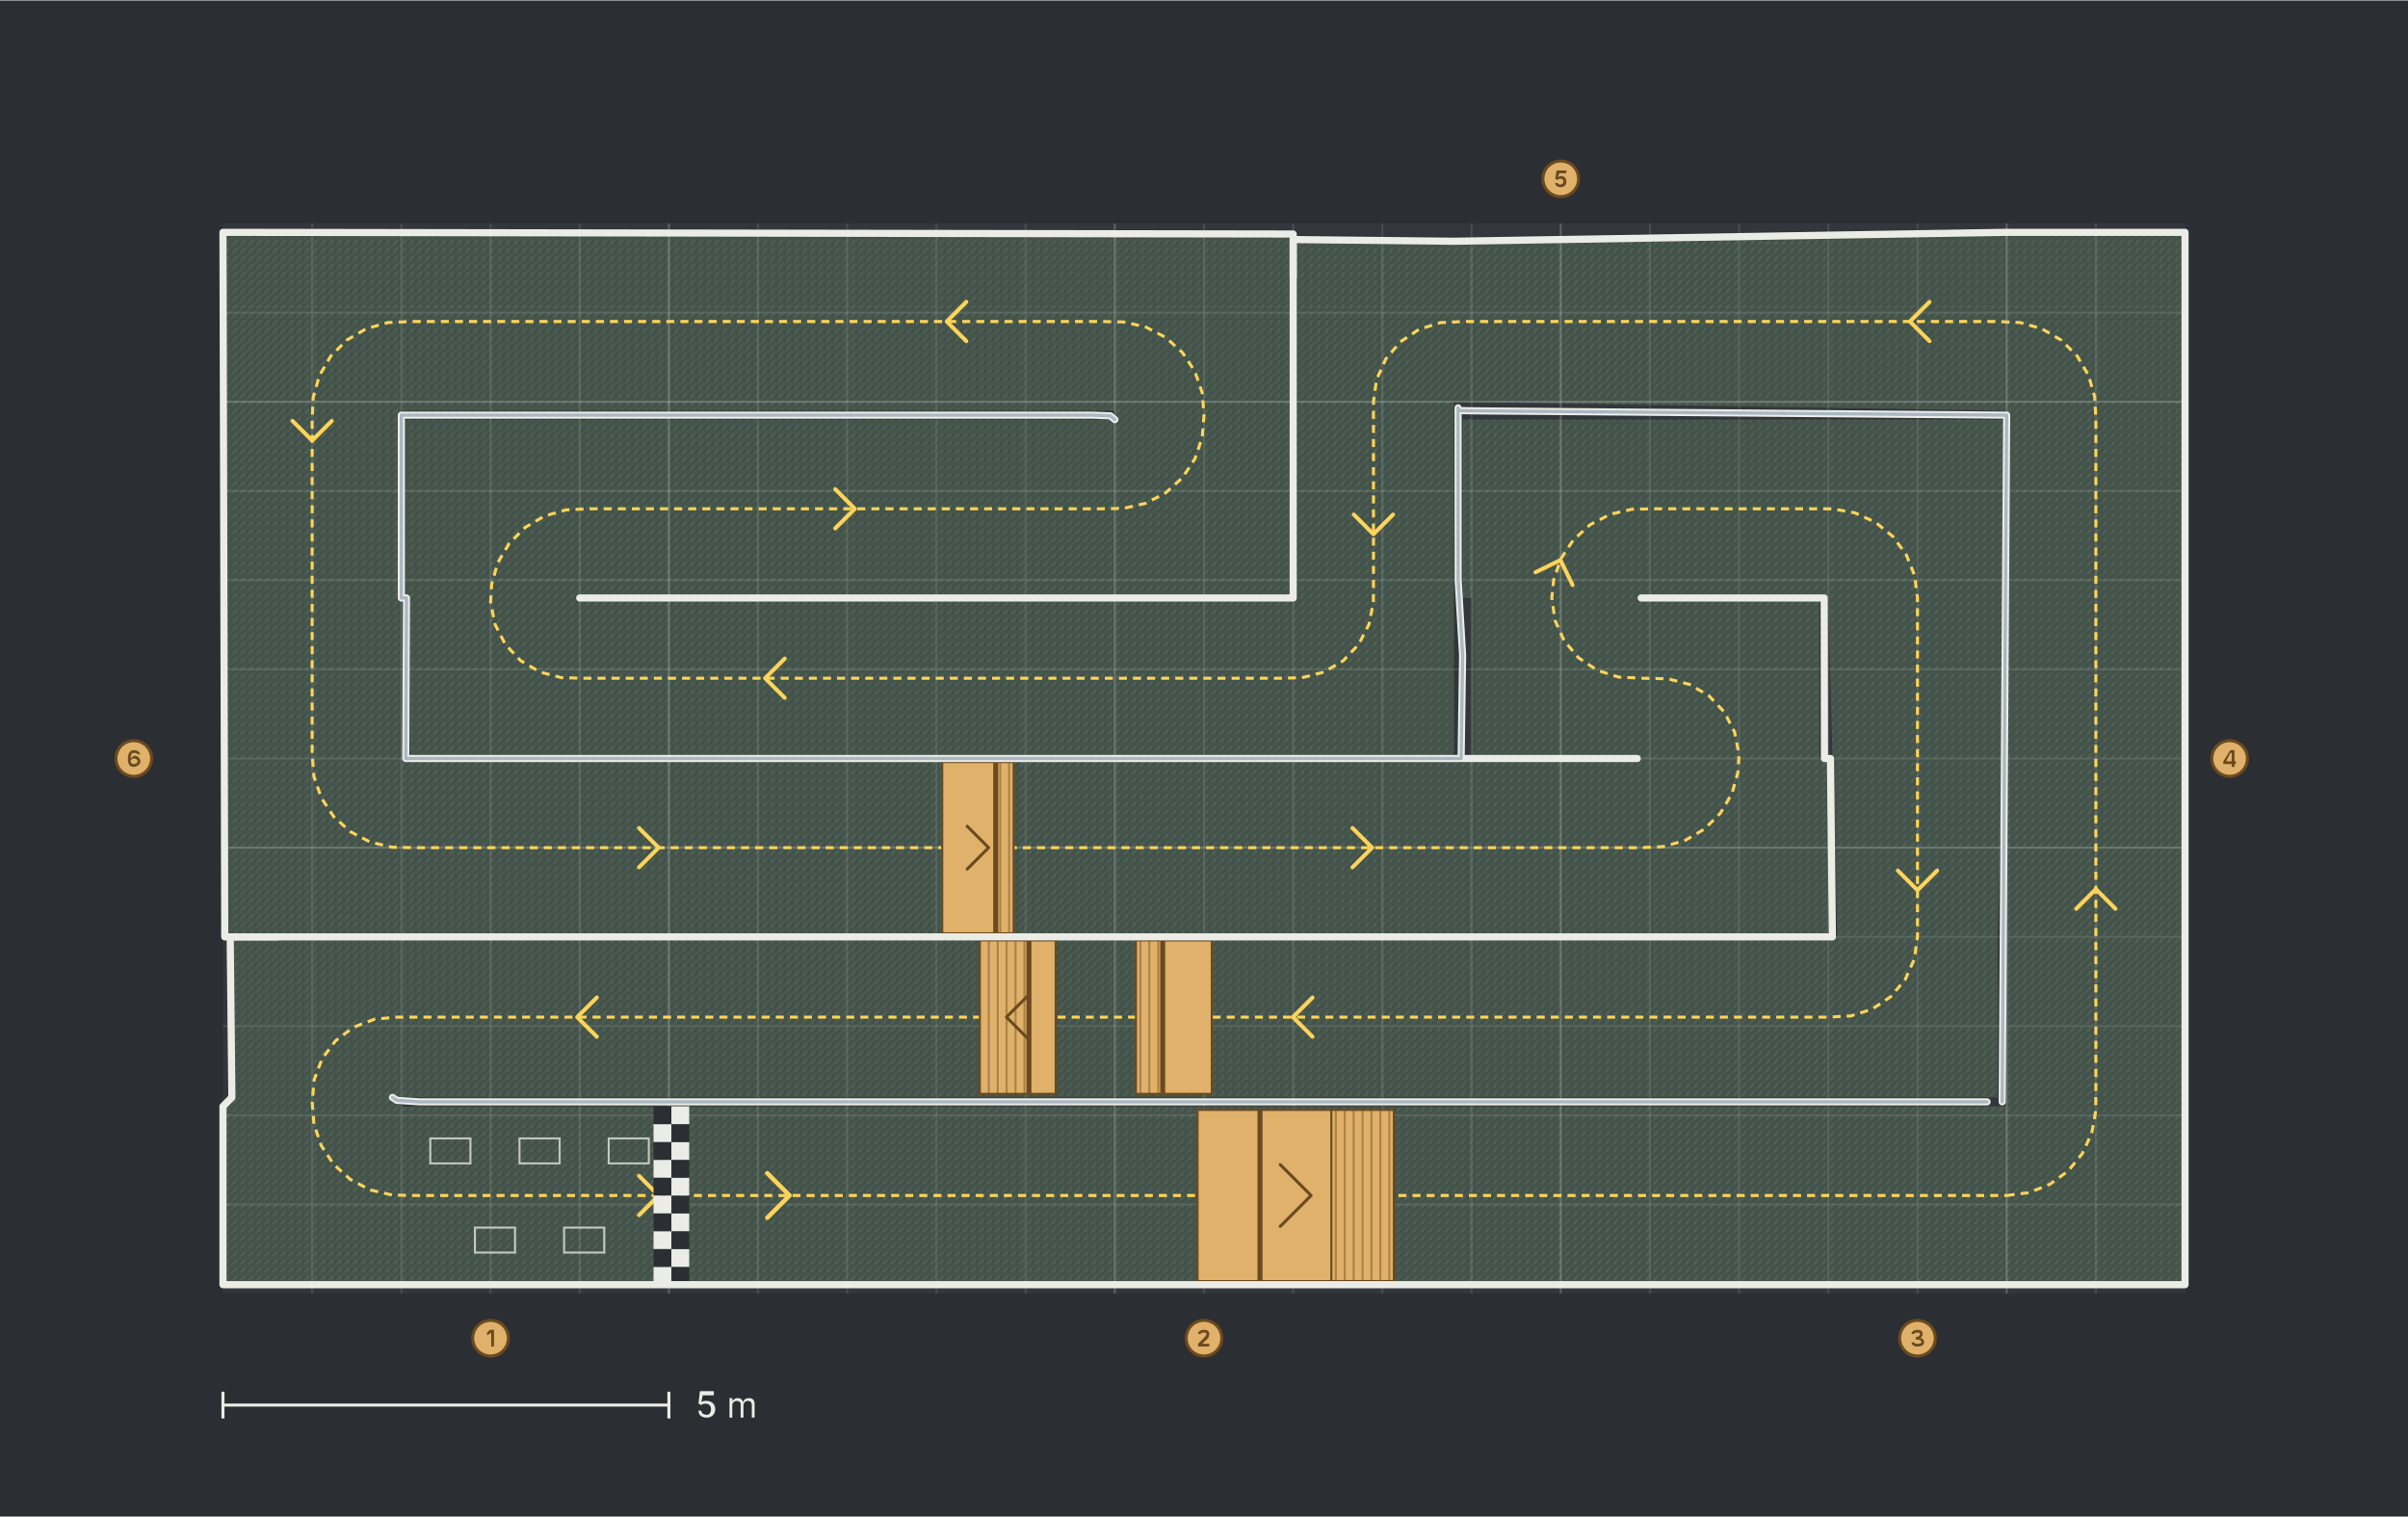
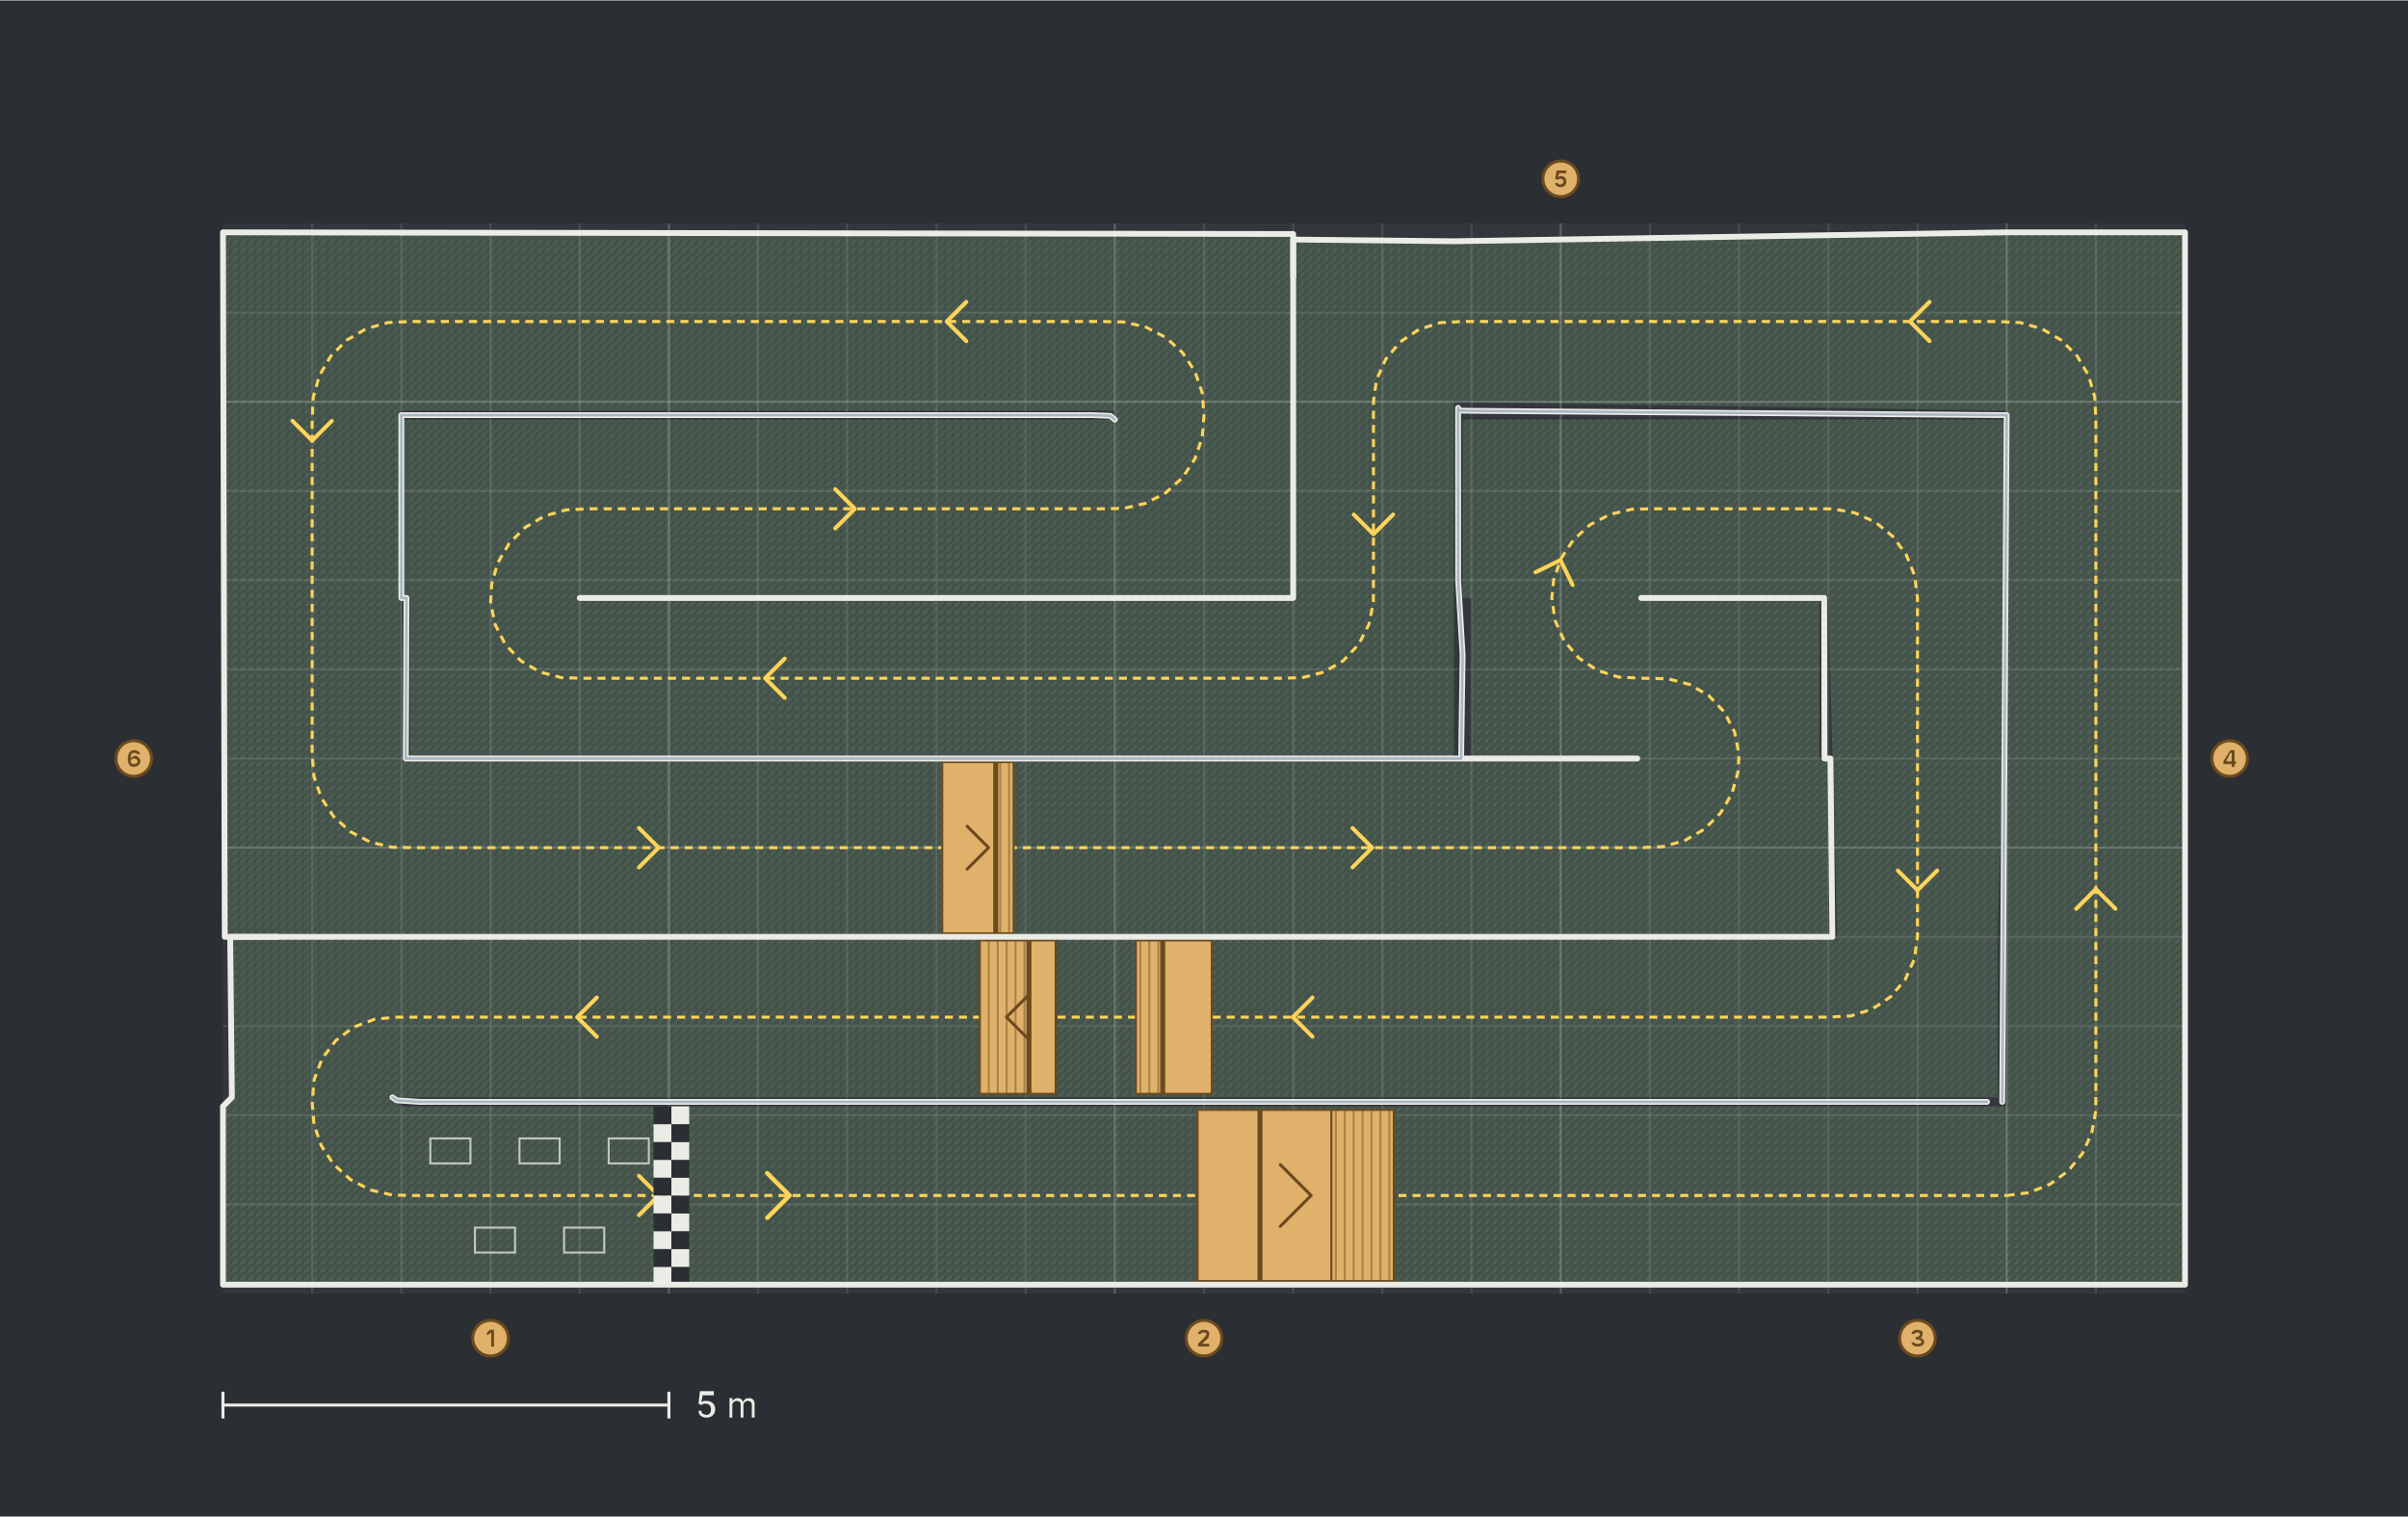
<svg xmlns="http://www.w3.org/2000/svg" width="1200" height="756" viewBox="-13.5 -8.5 27 17">
  <rect class="p-floor" x="-13.5" y="-8.5" width="27" height="17" fill="#2b2e32" />
  <defs>
    <pattern id="plan-carpet-tex" patternUnits="userSpaceOnUse" width="0.09" height="0.09">
      <path d="M0 0.09 L0.045 0.045" stroke="#ecece6" stroke-opacity="0.07" stroke-width="0.02" />
      <path d="M0.045 0.09 L0.09 0.045" stroke="#2b2e32" stroke-opacity="0.16" stroke-width="0.02" />
      <path d="M0 0.045 L0.045 0" stroke="#2b2e32" stroke-opacity="0.12" stroke-width="0.016" />
    </pattern>
    <pattern id="plan-hatch" patternUnits="userSpaceOnUse" width="0.25" height="0.25" patternTransform="rotate(45)">
      <path d="M0 0 L0 0.25" stroke="#2b2e32" stroke-opacity="0.45" stroke-width="0.04" />
    </pattern>
  </defs>
  <rect class="p-area" x="-11" y="-6" width="22" height="12" fill="#33373c" />
  <path class="p-carpet" d="M9 5.9 L11 5.9 L11 -5.9 L1 -5.8 L0.987 -1.8 L-7.1 -1.8 L1 -1.8 L1 -5.9 L-11 -5.9 L-11 2 L7 2 L7 0 L6.9 0 L6.9 -1.8 L4.913 -1.8 L7 -1.8 L7.1 2 L-10.9 2 L-10.9 3.8 L-11 3.9 L-11 5.9 Z M9 3.9 L9 -3.9 L2.8 -4 L2.8 0 L-8.9 0 L-8.9 -1.8 L-9 -1.8 L-9 -3.8 L-1 -3.8 L-1 -3.9 L-9 -3.9 L-8.987 0 L5.1 0 L3 0 L3 -1.8 L2.9 -1.8 L2.9 -3.8 L9 -3.8 L9 -1.8 L8.9 2 L8.9 3.8 L-9.1 3.8 L-9 3.9 Z" fill="#46564c" fill-rule="evenodd" />
  <path class="p-carpet-tex" d="M9 5.9 L11 5.9 L11 -5.9 L1 -5.8 L0.987 -1.8 L-7.1 -1.8 L1 -1.8 L1 -5.9 L-11 -5.9 L-11 2 L7 2 L7 0 L6.9 0 L6.9 -1.8 L4.913 -1.8 L7 -1.8 L7.1 2 L-10.9 2 L-10.9 3.8 L-11 3.9 L-11 5.9 Z M9 3.9 L9 -3.9 L2.8 -4 L2.8 0 L-8.9 0 L-8.9 -1.8 L-9 -1.8 L-9 -3.8 L-1 -3.8 L-1 -3.9 L-9 -3.9 L-8.987 0 L5.1 0 L3 0 L3 -1.8 L2.9 -1.8 L2.9 -3.8 L9 -3.8 L9 -1.8 L8.9 2 L8.9 3.8 L-9.1 3.8 L-9 3.9 Z" fill="url(#plan-carpet-tex)" fill-rule="evenodd" />
  <path class="p-grid" d="M-10 -6 V6" stroke="#ffffff1a" stroke-width="0.023" />
  <path class="p-grid" d="M-9 -6 V6" stroke="#ffffff1a" stroke-width="0.023" />
  <path class="p-grid" d="M-8 -6 V6" stroke="#ffffff1a" stroke-width="0.023" />
  <path class="p-grid" d="M-7 -6 V6" stroke="#ffffff1a" stroke-width="0.023" />
  <path class="p-grid" d="M-5 -6 V6" stroke="#ffffff1a" stroke-width="0.023" />
  <path class="p-grid" d="M-4 -6 V6" stroke="#ffffff1a" stroke-width="0.023" />
  <path class="p-grid" d="M-3 -6 V6" stroke="#ffffff1a" stroke-width="0.023" />
  <path class="p-grid" d="M-2 -6 V6" stroke="#ffffff1a" stroke-width="0.023" />
  <path class="p-grid" d="M0 -6 V6" stroke="#ffffff1a" stroke-width="0.023" />
  <path class="p-grid" d="M1 -6 V6" stroke="#ffffff1a" stroke-width="0.023" />
  <path class="p-grid" d="M2 -6 V6" stroke="#ffffff1a" stroke-width="0.023" />
  <path class="p-grid" d="M3 -6 V6" stroke="#ffffff1a" stroke-width="0.023" />
  <path class="p-grid" d="M5 -6 V6" stroke="#ffffff1a" stroke-width="0.023" />
  <path class="p-grid" d="M6 -6 V6" stroke="#ffffff1a" stroke-width="0.023" />
  <path class="p-grid" d="M7 -6 V6" stroke="#ffffff1a" stroke-width="0.023" />
  <path class="p-grid" d="M8 -6 V6" stroke="#ffffff1a" stroke-width="0.023" />
  <path class="p-grid" d="M10 -6 V6" stroke="#ffffff1a" stroke-width="0.023" />
  <path class="p-grid" d="M-11 5 H11" stroke="#ffffff1a" stroke-width="0.023" />
  <path class="p-grid" d="M-11 4 H11" stroke="#ffffff1a" stroke-width="0.023" />
  <path class="p-grid" d="M-11 3 H11" stroke="#ffffff1a" stroke-width="0.023" />
  <path class="p-grid" d="M-11 2 H11" stroke="#ffffff1a" stroke-width="0.023" />
  <path class="p-grid" d="M-11 0 H11" stroke="#ffffff1a" stroke-width="0.023" />
  <path class="p-grid" d="M-11 -1 H11" stroke="#ffffff1a" stroke-width="0.023" />
  <path class="p-grid" d="M-11 -2 H11" stroke="#ffffff1a" stroke-width="0.023" />
  <path class="p-grid" d="M-11 -3 H11" stroke="#ffffff1a" stroke-width="0.023" />
  <path class="p-grid" d="M-11 -5 H11" stroke="#ffffff1a" stroke-width="0.023" />
  <path class="p-grid-major" d="M-6 -6 V6" stroke="#ffffff33" stroke-width="0.023" />
  <path class="p-grid-major" d="M-1 -6 V6" stroke="#ffffff33" stroke-width="0.023" />
  <path class="p-grid-major" d="M4 -6 V6" stroke="#ffffff33" stroke-width="0.023" />
  <path class="p-grid-major" d="M9 -6 V6" stroke="#ffffff33" stroke-width="0.023" />
  <path class="p-grid-major" d="M-11 1 H11" stroke="#ffffff33" stroke-width="0.023" />
  <path class="p-grid-major" d="M-11 -4 H11" stroke="#ffffff33" stroke-width="0.023" />
  <path class="p-line" d="M9 4.9 L9.251 4.868 L9.485 4.774 L9.689 4.625 L9.849 4.429 L9.954 4.199 L9.999 3.951 L10 3.7 L10 3.45 L10 3.2 L10 2.95 L10 2.7 L10 2.45 L10 2.2 L10 1.95 L10 1.7 L10 1.45 L10 1.2 L10 0.95 L10 0.7 L10 0.45 L10 0.2 L10 -0.05 L10 -0.3 L10 -0.55 L10 -0.8 L10 -1.05 L10 -1.3 L10 -1.55 L10 -1.8 L10 -2.05 L10 -2.3 L10 -2.55 L10 -2.8 L10 -3.05 L10 -3.3 L10 -3.55 L10 -3.8 L9.988 -4.051 L9.919 -4.294 L9.791 -4.512 L9.612 -4.691 L9.394 -4.819 L9.151 -4.888 L8.9 -4.9 L8.65 -4.9 L8.4 -4.9 L8.15 -4.9 L7.9 -4.9 L7.65 -4.9 L7.4 -4.9 L7.15 -4.9 L6.9 -4.9 L6.65 -4.9 L6.4 -4.9 L6.15 -4.9 L5.9 -4.9 L5.65 -4.9 L5.4 -4.9 L5.15 -4.9 L4.9 -4.9 L4.65 -4.9 L4.4 -4.9 L4.15 -4.9 L3.9 -4.9 L3.65 -4.9 L3.4 -4.9 L3.15 -4.9 L2.9 -4.9 L2.649 -4.887 L2.41 -4.811 L2.2 -4.671 L2.038 -4.479 L1.935 -4.249 L1.9 -4 L1.9 -3.75 L1.9 -3.5 L1.9 -3.25 L1.9 -3 L1.9 -2.75 L1.9 -2.5 L1.9 -2.25 L1.9 -2 L1.899 -1.75 L1.849 -1.503 L1.734 -1.279 L1.561 -1.096 L1.344 -0.969 L1.101 -0.906 L0.849 -0.9 L0.598 -0.9 L0.346 -0.9 L0.094 -0.9 L-0.157 -0.9 L-0.409 -0.9 L-0.66 -0.9 L-0.912 -0.9 L-1.163 -0.9 L-1.415 -0.9 L-1.666 -0.9 L-1.918 -0.9 L-2.17 -0.9 L-2.421 -0.9 L-2.673 -0.9 L-2.924 -0.9 L-3.176 -0.9 L-3.427 -0.9 L-3.679 -0.9 L-3.93 -0.9 L-4.182 -0.9 L-4.434 -0.9 L-4.685 -0.9 L-4.937 -0.9 L-5.188 -0.9 L-5.44 -0.9 L-5.691 -0.9 L-5.943 -0.9 L-6.194 -0.9 L-6.446 -0.9 L-6.698 -0.9 L-6.949 -0.9 L-7.201 -0.906 L-7.444 -0.969 L-7.661 -1.096 L-7.834 -1.279 L-7.949 -1.503 L-7.999 -1.75 L-7.988 -1.951 L-7.919 -2.194 L-7.791 -2.412 L-7.612 -2.591 L-7.394 -2.719 L-7.151 -2.788 L-6.9 -2.8 L-6.65 -2.8 L-6.4 -2.8 L-6.15 -2.8 L-5.9 -2.8 L-5.65 -2.8 L-5.4 -2.8 L-5.15 -2.8 L-4.9 -2.8 L-4.65 -2.8 L-4.4 -2.8 L-4.15 -2.8 L-3.9 -2.8 L-3.65 -2.8 L-3.4 -2.8 L-3.15 -2.8 L-2.9 -2.8 L-2.65 -2.8 L-2.4 -2.8 L-2.15 -2.8 L-1.9 -2.8 L-1.65 -2.8 L-1.4 -2.8 L-1.15 -2.8 L-0.899 -2.805 L-0.653 -2.862 L-0.429 -2.979 L-0.241 -3.149 L-0.102 -3.36 L-0.02 -3.599 L0 -3.85 L-0.02 -4.101 L-0.102 -4.34 L-0.241 -4.551 L-0.429 -4.721 L-0.653 -4.838 L-0.899 -4.895 L-1.15 -4.9 L-1.4 -4.9 L-1.65 -4.9 L-1.9 -4.9 L-2.15 -4.9 L-2.4 -4.9 L-2.65 -4.9 L-2.9 -4.9 L-3.15 -4.9 L-3.4 -4.9 L-3.65 -4.9 L-3.9 -4.9 L-4.15 -4.9 L-4.4 -4.9 L-4.65 -4.9 L-4.9 -4.9 L-5.15 -4.9 L-5.4 -4.9 L-5.65 -4.9 L-5.9 -4.9 L-6.15 -4.9 L-6.4 -4.9 L-6.65 -4.9 L-6.9 -4.9 L-7.15 -4.9 L-7.4 -4.9 L-7.65 -4.9 L-7.9 -4.9 L-8.15 -4.9 L-8.4 -4.9 L-8.65 -4.9 L-8.9 -4.9 L-9.151 -4.888 L-9.394 -4.819 L-9.612 -4.691 L-9.791 -4.512 L-9.919 -4.294 L-9.988 -4.051 L-10 -3.8 L-10 -3.55 L-10 -3.3 L-10 -3.05 L-10 -2.8 L-10 -2.55 L-10 -2.3 L-10 -2.05 L-10 -1.8 L-10 -1.55 L-10 -1.3 L-10 -1.05 L-10 -0.8 L-10 -0.55 L-10 -0.3 L-10 -0.05 L-9.98 0.201 L-9.898 0.44 L-9.759 0.651 L-9.571 0.821 L-9.347 0.938 L-9.101 0.995 L-8.85 1 L-8.6 1 L-8.35 1 L-8.1 1 L-7.85 1 L-7.6 1 L-7.35 1 L-7.1 1 L-6.85 1 L-6.6 1 L-6.35 1 L-6.1 1 L-5.85 1 L-5.6 1 L-5.35 1 L-5.1 1 L-4.85 1 L-4.6 1 L-4.35 1 L-4.1 1 L-3.85 1 L-3.6 1 L-3.35 1 L-3.1 1 L-2.85 1 L-2.6 1 L-2.35 1 L-2.1 1 L-1.85 1 L-1.6 1 L-1.35 1 L-1.1 1 L-0.85 1 L-0.6 1 L-0.35 1 L-0.1 1 L0.15 1 L0.4 1 L0.65 1 L0.9 1 L1.15 1 L1.4 1 L1.65 1 L1.9 1 L2.15 1 L2.4 1 L2.65 1 L2.9 1 L3.15 1 L3.4 1 L3.65 1 L3.9 1 L4.15 1 L4.4 1 L4.65 1 L4.9 1 L5.151 0.988 L5.394 0.919 L5.612 0.791 L5.791 0.612 L5.919 0.394 L5.988 0.151 L5.999 -0.05 L5.949 -0.297 L5.834 -0.521 L5.661 -0.704 L5.444 -0.831 L5.201 -0.894 L4.92 -0.9 L4.649 -0.913 L4.41 -0.989 L4.2 -1.129 L4.038 -1.321 L3.935 -1.551 L3.9 -1.8 L3.92 -2.001 L4.002 -2.24 L4.141 -2.451 L4.329 -2.621 L4.553 -2.738 L4.799 -2.795 L5.05 -2.8 L5.3 -2.8 L5.55 -2.8 L5.8 -2.8 L6.05 -2.8 L6.3 -2.8 L6.55 -2.8 L6.8 -2.8 L7.051 -2.799 L7.299 -2.754 L7.529 -2.649 L7.725 -2.489 L7.874 -2.285 L7.968 -2.051 L8 -1.8 L8 -1.547 L8 -1.293 L8 -1.04 L8 -0.787 L8 -0.533 L8 -0.28 L8 -0.027 L8 0.227 L8 0.48 L8 0.733 L8 0.987 L8 1.24 L8 1.493 L8 1.747 L8 2 L7.965 2.249 L7.862 2.479 L7.7 2.671 L7.49 2.811 L7.251 2.887 L7 2.9 L6.749 2.9 L6.498 2.9 L6.247 2.9 L5.997 2.9 L5.746 2.9 L5.495 2.9 L5.244 2.9 L4.993 2.9 L4.743 2.9 L4.492 2.9 L4.241 2.9 L3.99 2.9 L3.74 2.9 L3.489 2.9 L3.238 2.9 L2.987 2.9 L2.737 2.9 L2.486 2.9 L2.235 2.9 L1.984 2.9 L1.733 2.9 L1.483 2.9 L1.232 2.9 L0.981 2.9 L0.73 2.9 L0.48 2.9 L0.229 2.9 L-0.022 2.9 L-0.273 2.9 L-0.524 2.9 L-0.774 2.9 L-1.025 2.9 L-1.276 2.9 L-1.527 2.9 L-1.777 2.9 L-2.028 2.9 L-2.279 2.9 L-2.53 2.9 L-2.78 2.9 L-3.031 2.9 L-3.282 2.9 L-3.533 2.9 L-3.784 2.9 L-4.034 2.9 L-4.285 2.9 L-4.536 2.9 L-4.787 2.9 L-5.037 2.9 L-5.288 2.9 L-5.539 2.9 L-5.79 2.9 L-6.041 2.9 L-6.291 2.9 L-6.542 2.9 L-6.793 2.9 L-7.044 2.9 L-7.294 2.9 L-7.545 2.9 L-7.796 2.9 L-8.047 2.9 L-8.298 2.9 L-8.548 2.9 L-8.799 2.9 L-9.05 2.9 L-9.3 2.923 L-9.535 3.012 L-9.736 3.164 L-9.888 3.365 L-9.977 3.6 L-10 3.85 L-9.98 4.101 L-9.898 4.34 L-9.759 4.551 L-9.571 4.721 L-9.347 4.838 L-9.101 4.895 L-8.85 4.9 L-8.6 4.9 L-8.35 4.9 L-8.1 4.9 L-7.85 4.9 L-7.6 4.9 L-7.35 4.9 L-7.1 4.9 L-6.85 4.9 L-6.6 4.9 L-6.35 4.9 L-6.1 4.9 L-5.85 4.9 L-5.6 4.9 L-5.35 4.9 L-5.1 4.9 L-4.85 4.9 L-4.6 4.9 L-4.35 4.9 L-4.1 4.9 L-3.85 4.9 L-3.6 4.9 L-3.35 4.9 L-3.1 4.9 L-2.85 4.9 L-2.6 4.9 L-2.35 4.9 L-2.1 4.9 L-1.85 4.9 L-1.6 4.9 L-1.35 4.9 L-1.1 4.9 L-0.85 4.9 L-0.6 4.9 L-0.35 4.9 L-0.1 4.9 L0.15 4.9 L0.4 4.9 L0.65 4.9 L0.9 4.9 L1.15 4.9 L1.4 4.9 L1.65 4.9 L1.9 4.9 L2.15 4.9 L2.4 4.9 L2.65 4.9 L2.9 4.9 L3.15 4.9 L3.4 4.9 L3.65 4.9 L3.9 4.9 L4.15 4.9 L4.4 4.9 L4.65 4.9 L4.9 4.9 L5.15 4.9 L5.4 4.9 L5.65 4.9 L5.9 4.9 L6.15 4.9 L6.4 4.9 L6.65 4.9 L6.9 4.9 L7.15 4.9 L7.4 4.9 L7.65 4.9 L7.9 4.9 L8.15 4.9 L8.4 4.9 L8.65 4.9 L8.9 4.9 Z" fill="none" stroke="#fdd459" stroke-width="0.034" stroke-dasharray="0.09 0.068" stroke-linejoin="round" />
  <path class="p-arrow" d="M10.22 1.685 L10 1.465 L9.78 1.685" fill="none" stroke="#fdd459" stroke-width="0.045" stroke-linecap="round" stroke-linejoin="round" />
  <path class="p-arrow" d="M8.135 -5.12 L7.915 -4.9 L8.135 -4.68" fill="none" stroke="#fdd459" stroke-width="0.045" stroke-linecap="round" stroke-linejoin="round" />
  <path class="p-arrow" d="M1.68 -2.735 L1.9 -2.515 L2.12 -2.735" fill="none" stroke="#fdd459" stroke-width="0.045" stroke-linecap="round" stroke-linejoin="round" />
  <path class="p-arrow" d="M-4.701 -1.12 L-4.921 -0.9 L-4.701 -0.68" fill="none" stroke="#fdd459" stroke-width="0.045" stroke-linecap="round" stroke-linejoin="round" />
  <path class="p-arrow" d="M-4.135 -2.58 L-3.915 -2.8 L-4.135 -3.02" fill="none" stroke="#fdd459" stroke-width="0.045" stroke-linecap="round" stroke-linejoin="round" />
  <path class="p-arrow" d="M-2.665 -5.12 L-2.885 -4.9 L-2.665 -4.68" fill="none" stroke="#fdd459" stroke-width="0.045" stroke-linecap="round" stroke-linejoin="round" />
  <path class="p-arrow" d="M-10.22 -3.785 L-10 -3.565 L-9.78 -3.785" fill="none" stroke="#fdd459" stroke-width="0.045" stroke-linecap="round" stroke-linejoin="round" />
  <path class="p-arrow" d="M-6.335 1.22 L-6.115 1 L-6.335 0.78" fill="none" stroke="#fdd459" stroke-width="0.045" stroke-linecap="round" stroke-linejoin="round" />
  <path class="p-arrow" d="M1.665 1.22 L1.885 1 L1.665 0.78" fill="none" stroke="#fdd459" stroke-width="0.045" stroke-linecap="round" stroke-linejoin="round" />
  <path class="p-arrow" d="M4.133 -1.945 L3.997 -2.225 L3.717 -2.088" fill="none" stroke="#fdd459" stroke-width="0.045" stroke-linecap="round" stroke-linejoin="round" />
  <path class="p-arrow" d="M7.78 1.257 L8 1.477 L8.22 1.257" fill="none" stroke="#fdd459" stroke-width="0.045" stroke-linecap="round" stroke-linejoin="round" />
  <path class="p-arrow" d="M1.217 2.68 L0.997 2.9 L1.217 3.12" fill="none" stroke="#fdd459" stroke-width="0.045" stroke-linecap="round" stroke-linejoin="round" />
  <path class="p-arrow" d="M-6.808 2.68 L-7.028 2.9 L-6.808 3.12" fill="none" stroke="#fdd459" stroke-width="0.045" stroke-linecap="round" stroke-linejoin="round" />
  <path class="p-arrow" d="M-6.335 5.12 L-6.115 4.9 L-6.335 4.68" fill="none" stroke="#fdd459" stroke-width="0.045" stroke-linecap="round" stroke-linejoin="round" />
  <path class="p-arrow" d="M1.665 5.12 L1.885 4.9 L1.665 4.68" fill="none" stroke="#fdd459" stroke-width="0.045" stroke-linecap="round" stroke-linejoin="round" />
  <g class="p-start">
    <path class="p-start-a" d="M-6.172 5.9 L-5.972 5.9 L-5.972 5.7 L-6.172 5.7 Z" fill="#ecece6" />
    <path class="p-start-b" d="M-6.172 5.7 L-5.972 5.7 L-5.972 5.5 L-6.172 5.5 Z" fill="#2b2e32" />
    <path class="p-start-a" d="M-6.172 5.5 L-5.972 5.5 L-5.972 5.3 L-6.172 5.3 Z" fill="#ecece6" />
    <path class="p-start-b" d="M-6.172 5.3 L-5.972 5.3 L-5.972 5.1 L-6.172 5.1 Z" fill="#2b2e32" />
    <path class="p-start-a" d="M-6.172 5.1 L-5.972 5.1 L-5.972 4.9 L-6.172 4.9 Z" fill="#ecece6" />
    <path class="p-start-b" d="M-6.172 4.9 L-5.972 4.9 L-5.972 4.7 L-6.172 4.7 Z" fill="#2b2e32" />
    <path class="p-start-a" d="M-6.172 4.7 L-5.972 4.7 L-5.972 4.5 L-6.172 4.5 Z" fill="#ecece6" />
    <path class="p-start-b" d="M-6.172 4.5 L-5.972 4.5 L-5.972 4.3 L-6.172 4.3 Z" fill="#2b2e32" />
    <path class="p-start-a" d="M-6.172 4.3 L-5.972 4.3 L-5.972 4.1 L-6.172 4.1 Z" fill="#ecece6" />
    <path class="p-start-b" d="M-6.172 4.1 L-5.972 4.1 L-5.972 3.9 L-6.172 3.9 Z" fill="#2b2e32" />
    <path class="p-start-b" d="M-5.972 5.9 L-5.772 5.9 L-5.772 5.7 L-5.972 5.7 Z" fill="#2b2e32" />
    <path class="p-start-a" d="M-5.972 5.7 L-5.772 5.7 L-5.772 5.5 L-5.972 5.5 Z" fill="#ecece6" />
    <path class="p-start-b" d="M-5.972 5.5 L-5.772 5.5 L-5.772 5.3 L-5.972 5.3 Z" fill="#2b2e32" />
    <path class="p-start-a" d="M-5.972 5.3 L-5.772 5.3 L-5.772 5.1 L-5.972 5.1 Z" fill="#ecece6" />
    <path class="p-start-b" d="M-5.972 5.1 L-5.772 5.1 L-5.772 4.9 L-5.972 4.9 Z" fill="#2b2e32" />
    <path class="p-start-a" d="M-5.972 4.9 L-5.772 4.9 L-5.772 4.7 L-5.972 4.7 Z" fill="#ecece6" />
    <path class="p-start-b" d="M-5.972 4.7 L-5.772 4.7 L-5.772 4.5 L-5.972 4.5 Z" fill="#2b2e32" />
    <path class="p-start-a" d="M-5.972 4.5 L-5.772 4.5 L-5.772 4.3 L-5.972 4.3 Z" fill="#ecece6" />
    <path class="p-start-b" d="M-5.972 4.3 L-5.772 4.3 L-5.772 4.1 L-5.972 4.1 Z" fill="#2b2e32" />
    <path class="p-start-a" d="M-5.972 4.1 L-5.772 4.1 L-5.772 3.9 L-5.972 3.9 Z" fill="#ecece6" />
    <rect class="p-gridbox" transform="translate(-6.45 4.4) rotate(0)" x="-0.225" y="-0.14" width="0.45" height="0.28" fill="none" stroke="#ecece6" stroke-opacity="0.75" stroke-width="0.023" />
    <rect class="p-gridbox" transform="translate(-6.95 5.4) rotate(0)" x="-0.225" y="-0.14" width="0.45" height="0.28" fill="none" stroke="#ecece6" stroke-opacity="0.75" stroke-width="0.023" />
    <rect class="p-gridbox" transform="translate(-7.45 4.4) rotate(0)" x="-0.225" y="-0.14" width="0.45" height="0.28" fill="none" stroke="#ecece6" stroke-opacity="0.75" stroke-width="0.023" />
    <rect class="p-gridbox" transform="translate(-7.95 5.4) rotate(0)" x="-0.225" y="-0.14" width="0.45" height="0.28" fill="none" stroke="#ecece6" stroke-opacity="0.75" stroke-width="0.023" />
    <rect class="p-gridbox" transform="translate(-8.45 4.4) rotate(0)" x="-0.225" y="-0.14" width="0.45" height="0.28" fill="none" stroke="#ecece6" stroke-opacity="0.75" stroke-width="0.023" />
    <path class="p-start-dir" d="M-4.897 5.15 L-4.647 4.9 L-4.897 4.65" fill="none" stroke="#fdd459" stroke-width="0.05" stroke-linecap="round" stroke-linejoin="round" />
  </g>
  <g class="p-jump" data-type="tabletop">
    <path class="p-jump-body" d="M-0.072 5.86 L2.128 5.86 L2.128 3.94 L-0.072 3.94 Z" fill="#e0b16a" stroke="#6b4a1f" stroke-width="0.023" stroke-linejoin="round" />
    <path class="p-jump-hatch" d="M1.478 5.86 L1.478 3.94 M1.578 5.86 L1.578 3.94 M1.678 5.86 L1.678 3.94 M1.778 5.86 L1.778 3.94 M1.878 5.86 L1.878 3.94 M1.978 5.86 L1.978 3.94 M2.078 5.86 L2.078 3.94" stroke="#6b4a1f" stroke-opacity="0.45" stroke-width="0.023" fill="none" />
    <path class="p-jump-edge" d="M1.428 5.86 L1.428 3.94" stroke="#6b4a1f" stroke-width="0.023" fill="none" />
    <path class="p-jump-takeoff" d="M0.628 5.86 L0.628 3.94" stroke="#6b4a1f" stroke-width="0.056" stroke-linecap="butt" fill="none" />
    <path class="p-jump-dir" d="M0.855 5.246 L1.201 4.9 L0.855 4.554" stroke="#6b4a1f" stroke-width="0.034" stroke-linecap="round" stroke-linejoin="round" fill="none" />
  </g>
  <g class="p-jump" data-type="double">
    <path class="p-jump-body" d="M0.087 2.04 L-0.763 2.04 L-0.763 3.76 L0.087 3.76 Z" fill="#e0b16a" stroke="#6b4a1f" stroke-width="0.023" stroke-linejoin="round" />
    <path class="p-jump-body" d="M-1.663 2.04 L-2.513 2.04 L-2.513 3.76 L-1.663 3.76 Z" fill="#e0b16a" stroke="#6b4a1f" stroke-width="0.023" stroke-linejoin="round" />
    <path class="p-jump-hatch" d="M-0.513 2.04 L-0.513 3.76 M-0.613 2.04 L-0.613 3.76 M-0.713 2.04 L-0.713 3.76 M-2.013 2.04 L-2.013 3.76 M-2.113 2.04 L-2.113 3.76 M-2.213 2.04 L-2.213 3.76 M-2.313 2.04 L-2.313 3.76 M-2.413 2.04 L-2.413 3.76" stroke="#6b4a1f" stroke-opacity="0.45" stroke-width="0.023" fill="none" />
    <path class="p-jump-takeoff" d="M-0.463 2.04 L-0.463 3.76" stroke="#6b4a1f" stroke-width="0.056" stroke-linecap="butt" fill="none" />
    <path class="p-jump-takeoff" d="M-1.963 2.04 L-1.963 3.76" stroke="#6b4a1f" stroke-width="0.056" stroke-linecap="butt" fill="none" />
    <path class="p-jump-dir" d="M-1.96 2.645 L-2.215 2.9 L-1.96 3.155" stroke="#6b4a1f" stroke-width="0.034" stroke-linecap="round" stroke-linejoin="round" fill="none" />
  </g>
  <g class="p-jump" data-type="kicker">
    <path class="p-jump-body" d="M-2.935 1.96 L-2.135 1.96 L-2.135 0.04 L-2.935 0.04 Z" fill="#e0b16a" stroke="#6b4a1f" stroke-width="0.023" stroke-linejoin="round" />
    <path class="p-jump-hatch" d="M-2.285 1.96 L-2.285 0.04 M-2.185 1.96 L-2.185 0.04" stroke="#6b4a1f" stroke-opacity="0.45" stroke-width="0.023" fill="none" />
    <path class="p-jump-takeoff" d="M-2.335 1.96 L-2.335 0.04" stroke="#6b4a1f" stroke-width="0.056" stroke-linecap="butt" fill="none" />
    <path class="p-jump-dir" d="M-2.655 1.24 L-2.415 1 L-2.655 0.76" stroke="#6b4a1f" stroke-width="0.034" stroke-linecap="round" stroke-linejoin="round" fill="none" />
  </g>
-   <path class="p-pipe" d="M1 -5.4 L1 -5.881 L-11 -5.9 L-10.98 2 L7.046 2 L7.024 0 L6.957 0 L6.954 -1.8 L4.902 -1.8" fill="none" stroke="#ecece6" stroke-width="0.08" stroke-linejoin="round" stroke-linecap="round" />
-   <path class="p-pipe" d="M-10.386 2 L-10.919 2 L-10.9 3.8 L-11 3.9 L-11 5.9 L11 5.9 L11 -5.9 L9 -5.9 L2.8 -5.8 L1 -5.819 L1 -1.8 L-7 -1.8" fill="none" stroke="#ecece6" stroke-width="0.08" stroke-linejoin="round" stroke-linecap="round" />
-   <path class="p-pipe" d="M2.906 0 L4.858 0" fill="none" stroke="#ecece6" stroke-width="0.08" stroke-linejoin="round" stroke-linecap="round" />
-   <path class="p-pipe" d="M8.78 3.85 L-8.799 3.85 L-9.05 3.833 L-9.1 3.8" fill="none" stroke="#ecece6" stroke-width="0.08" stroke-linejoin="round" stroke-linecap="round" />
-   <path class="p-shared" d="M8.78 3.85 L-8.799 3.85 L-9.05 3.833 L-9.1 3.8" fill="none" stroke="#a9b8c2" stroke-width="0.036" stroke-linejoin="round" stroke-linecap="round" />
-   <path class="p-pipe" d="M8.95 3.85 L9 -3.85 L3.053 -3.898 L2.862 -3.901 L2.849 -3.932 L2.85 -2 L2.9 -1.157 L2.883 0 L-8.95 0 L-8.942 -1.8 L-9 -1.8 L-9 -3.85 L-1.25 -3.85 L-1.05 -3.842 L-1 -3.8" fill="none" stroke="#ecece6" stroke-width="0.08" stroke-linejoin="round" stroke-linecap="round" />
-   <path class="p-shared" d="M8.95 3.85 L9 -3.85 L3.053 -3.898 L2.862 -3.901 L2.849 -3.932 L2.85 -2 L2.9 -1.157 L2.883 0 L-8.95 0 L-8.942 -1.8 L-9 -1.8 L-9 -3.85 L-1.25 -3.85 L-1.05 -3.842 L-1 -3.8" fill="none" stroke="#a9b8c2" stroke-width="0.036" stroke-linejoin="round" stroke-linecap="round" />
+   <path class="p-pipe" d="M1 -5.4 L1 -5.881 L-11 -5.9 L-10.98 2 L7.046 2 L7.024 0 L6.957 0 L6.954 -1.8 L4.902 -1.8" fill="none" stroke="#ecece6" stroke-width="0.065" stroke-linejoin="round" stroke-linecap="round" />
+   <path class="p-pipe" d="M-10.386 2 L-10.919 2 L-10.9 3.8 L-11 3.9 L-11 5.9 L11 5.9 L11 -5.9 L9 -5.9 L2.8 -5.8 L1 -5.819 L1 -1.8 L-7 -1.8" fill="none" stroke="#ecece6" stroke-width="0.065" stroke-linejoin="round" stroke-linecap="round" />
+   <path class="p-pipe" d="M2.906 0 L4.858 0" fill="none" stroke="#ecece6" stroke-width="0.065" stroke-linejoin="round" stroke-linecap="round" />
+   <path class="p-pipe" d="M8.78 3.85 L-8.799 3.85 L-9.05 3.833 L-9.1 3.8" fill="none" stroke="#ecece6" stroke-width="0.065" stroke-linejoin="round" stroke-linecap="round" />
+   <path class="p-shared" d="M8.78 3.85 L-8.799 3.85 L-9.05 3.833 L-9.1 3.8" fill="none" stroke="#a9b8c2" stroke-width="0.029" stroke-linejoin="round" stroke-linecap="round" />
+   <path class="p-pipe" d="M8.95 3.85 L9 -3.85 L3.053 -3.898 L2.862 -3.901 L2.849 -3.932 L2.85 -2 L2.9 -1.157 L2.883 0 L-8.95 0 L-8.942 -1.8 L-9 -1.8 L-9 -3.85 L-1.25 -3.85 L-1.05 -3.842 L-1 -3.8" fill="none" stroke="#ecece6" stroke-width="0.065" stroke-linejoin="round" stroke-linecap="round" />
+   <path class="p-shared" d="M8.95 3.85 L9 -3.85 L3.053 -3.898 L2.862 -3.901 L2.849 -3.932 L2.85 -2 L2.9 -1.157 L2.883 0 L-8.95 0 L-8.942 -1.8 L-9 -1.8 L-9 -3.85 L-1.25 -3.85 L-1.05 -3.842 L-1 -3.8" fill="none" stroke="#a9b8c2" stroke-width="0.029" stroke-linejoin="round" stroke-linecap="round" />
  <g class="p-marshal">
    <circle cx="-8" cy="6.5" r="0.2" fill="#e0b16a" stroke="#6b4a1f" stroke-width="0.034" />
    <text class="p-marshal-number" x="-8" y="6.5" dy="0.35em" text-anchor="middle" font-size="0.26" font-weight="600" font-family="Inter, 'DejaVu Sans', sans-serif" fill="#6b4a1f">1</text>
  </g>
  <g class="p-marshal">
    <circle cx="0" cy="6.5" r="0.2" fill="#e0b16a" stroke="#6b4a1f" stroke-width="0.034" />
    <text class="p-marshal-number" x="0" y="6.5" dy="0.35em" text-anchor="middle" font-size="0.26" font-weight="600" font-family="Inter, 'DejaVu Sans', sans-serif" fill="#6b4a1f">2</text>
  </g>
  <g class="p-marshal">
    <circle cx="8" cy="6.5" r="0.2" fill="#e0b16a" stroke="#6b4a1f" stroke-width="0.034" />
    <text class="p-marshal-number" x="8" y="6.5" dy="0.35em" text-anchor="middle" font-size="0.26" font-weight="600" font-family="Inter, 'DejaVu Sans', sans-serif" fill="#6b4a1f">3</text>
  </g>
  <g class="p-marshal">
    <circle cx="11.5" cy="0" r="0.2" fill="#e0b16a" stroke="#6b4a1f" stroke-width="0.034" />
    <text class="p-marshal-number" x="11.5" y="0" dy="0.35em" text-anchor="middle" font-size="0.26" font-weight="600" font-family="Inter, 'DejaVu Sans', sans-serif" fill="#6b4a1f">4</text>
  </g>
  <g class="p-marshal">
    <circle cx="4" cy="-6.5" r="0.2" fill="#e0b16a" stroke="#6b4a1f" stroke-width="0.034" />
    <text class="p-marshal-number" x="4" y="-6.5" dy="0.35em" text-anchor="middle" font-size="0.26" font-weight="600" font-family="Inter, 'DejaVu Sans', sans-serif" fill="#6b4a1f">5</text>
  </g>
  <g class="p-marshal">
    <circle cx="-12" cy="0" r="0.2" fill="#e0b16a" stroke="#6b4a1f" stroke-width="0.034" />
    <text class="p-marshal-number" x="-12" y="0" dy="0.35em" text-anchor="middle" font-size="0.26" font-weight="600" font-family="Inter, 'DejaVu Sans', sans-serif" fill="#6b4a1f">6</text>
  </g>
  <g class="p-scale">
    <path d="M-11 7.25 H-6 M-11 7.1 V7.4 M-6 7.1 V7.4" stroke="#ecece6" stroke-width="0.034" fill="none" />
    <text x="-5.7" y="7.25" dy="0.35em" font-size="0.4" font-family="Inter, 'DejaVu Sans', sans-serif" fill="#ecece6">5 m</text>
  </g>
</svg>
